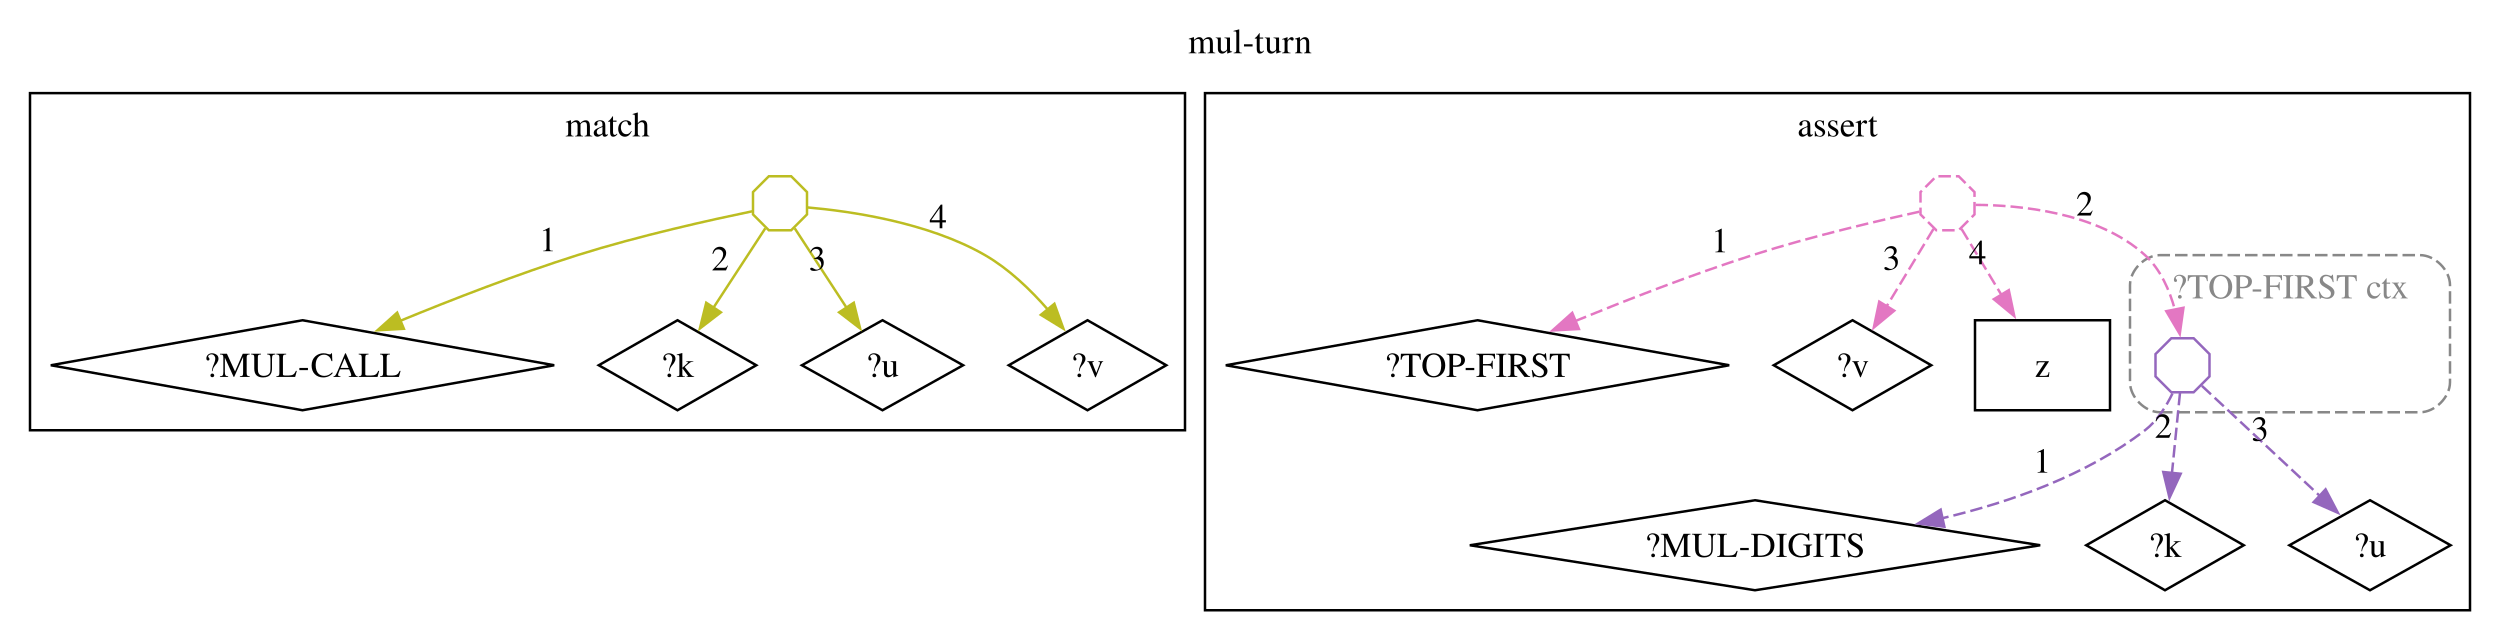
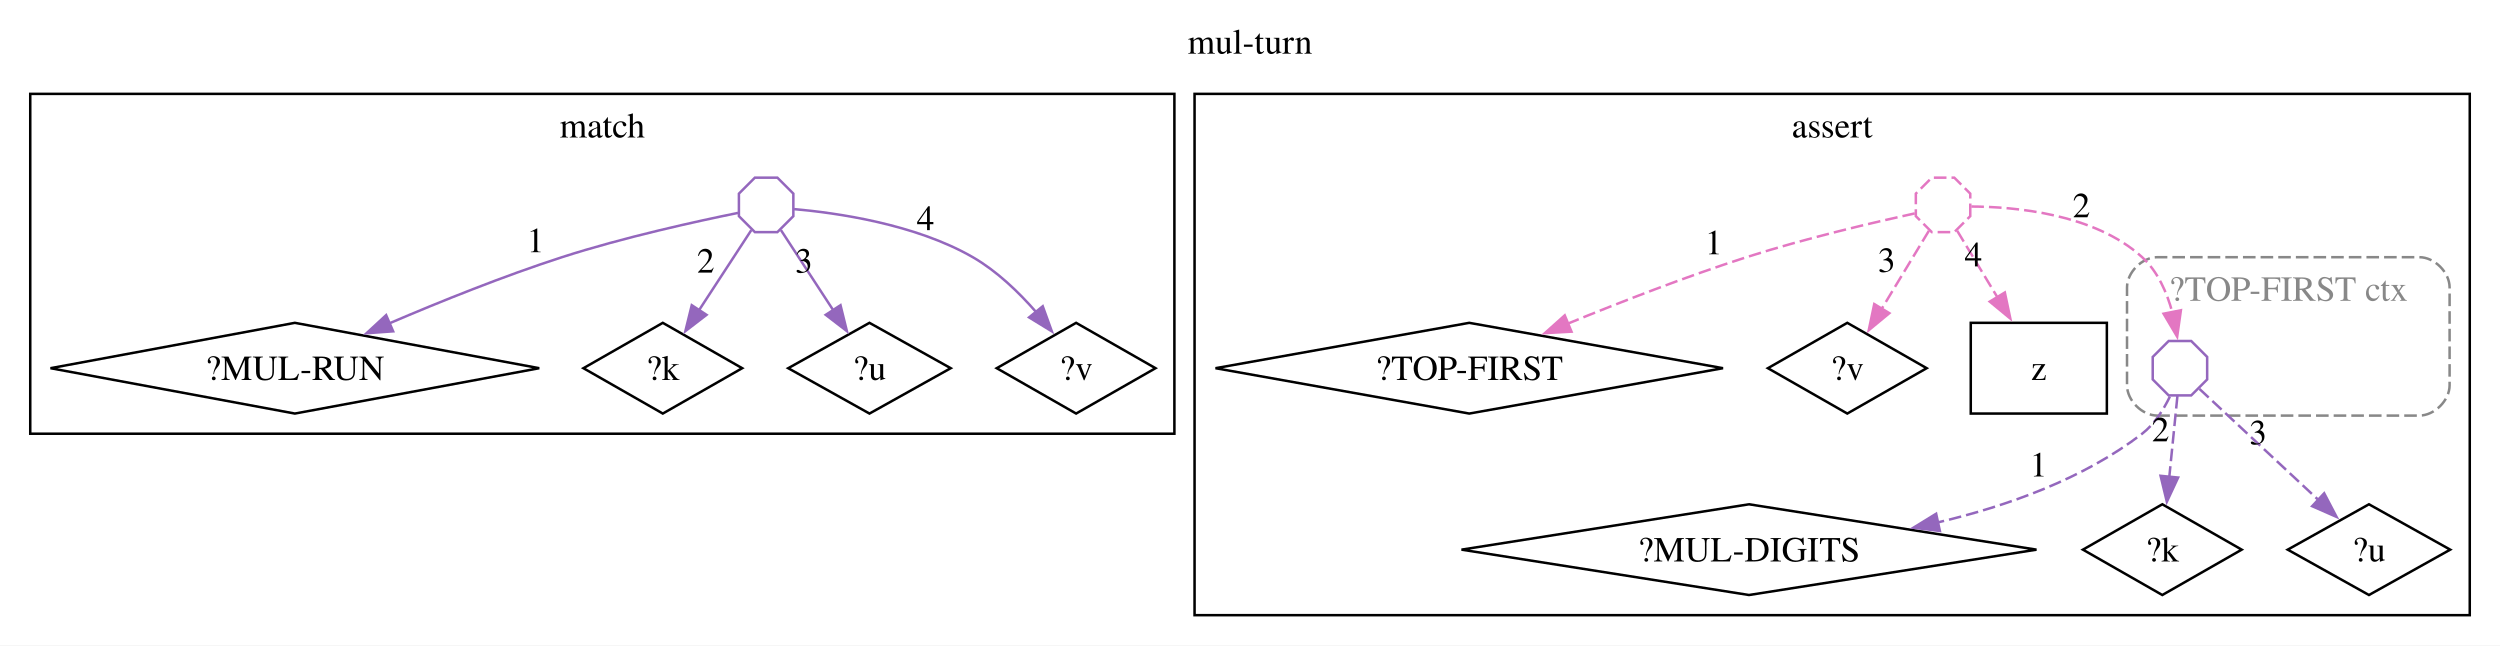
- <svg xmlns="http://www.w3.org/2000/svg" width="1000pt" height="256pt" viewBox="0.00 0.00 1000.00 256.00">
+ <svg xmlns="http://www.w3.org/2000/svg" width="992pt" height="256pt" viewBox="0.00 0.00 992.00 256.00">
  <g id="graph0" class="graph" transform="scale(1 1) rotate(0) translate(4 252.1)">
-     <polygon fill="white" stroke="none" points="-4,4 -4,-252.1 996,-252.1 996,4 -4,4" />
-     <text xml:space="preserve" text-anchor="middle" x="496" y="-230.8" font-family="Times,serif" font-size="14.00">mul-turn</text>
+     <polygon fill="white" stroke="none" points="-4,4 -4,-252.1 988,-252.1 988,4 -4,4" />
+     <text xml:space="preserve" text-anchor="middle" x="492" y="-230.8" font-family="Times,serif" font-size="14.00">mul-turn</text>
    <g id="clust1" class="cluster">
-       <polygon fill="none" stroke="black" points="8,-80 8,-214.85 470,-214.85 470,-80 8,-80" />
-       <text xml:space="preserve" text-anchor="middle" x="239" y="-197.55" font-family="Times,serif" font-size="14.00">match</text>
+       <polygon fill="none" stroke="black" points="8,-80 8,-214.85 462,-214.85 462,-80 8,-80" />
+       <text xml:space="preserve" text-anchor="middle" x="235" y="-197.55" font-family="Times,serif" font-size="14.00">match</text>
    </g>
    <g id="clust2" class="cluster">
-       <polygon fill="none" stroke="black" points="478,-8 478,-214.85 984,-214.85 984,-8 478,-8" />
-       <text xml:space="preserve" text-anchor="middle" x="731" y="-197.55" font-family="Times,serif" font-size="14.00">assert</text>
+       <polygon fill="none" stroke="black" points="470,-8 470,-214.85 976,-214.85 976,-8 470,-8" />
+       <text xml:space="preserve" text-anchor="middle" x="723" y="-197.55" font-family="Times,serif" font-size="14.00">assert</text>
    </g>
    <g id="clust3" class="cluster">
-       <path fill="none" stroke="#888888" stroke-dasharray="5,2" d="M860,-87.2C860,-87.2 964,-87.2 964,-87.2 970,-87.2 976,-93.2 976,-99.2 976,-99.2 976,-138.05 976,-138.05 976,-144.05 970,-150.05 964,-150.05 964,-150.05 860,-150.05 860,-150.05 854,-150.05 848,-144.05 848,-138.05 848,-138.05 848,-99.2 848,-99.2 848,-93.2 854,-87.2 860,-87.2" />
-       <text xml:space="preserve" text-anchor="middle" x="912" y="-132.75" font-family="Times,serif" font-size="14.00" fill="#888888">?TOP-FIRST ctx</text>
+       <path fill="none" stroke="#888888" stroke-dasharray="5,2" d="M852,-87.2C852,-87.2 956,-87.2 956,-87.2 962,-87.2 968,-93.2 968,-99.2 968,-99.2 968,-138.05 968,-138.05 968,-144.05 962,-150.05 956,-150.05 956,-150.05 852,-150.05 852,-150.05 846,-150.05 840,-144.05 840,-138.05 840,-138.05 840,-99.2 840,-99.2 840,-93.2 846,-87.2 852,-87.2" />
+       <text xml:space="preserve" text-anchor="middle" x="904" y="-132.75" font-family="Times,serif" font-size="14.00" fill="#888888">?TOP-FIRST ctx</text>
    </g>
    <g id="node1" class="node">
-       <polygon fill="none" stroke="black" points="117,-124 16.31,-106 117,-88 217.69,-106 117,-124" />
-       <text xml:space="preserve" text-anchor="middle" x="117" y="-101.33" font-family="Times,serif" font-size="14.00">?MUL-CALL</text>
+       <polygon fill="none" stroke="black" points="113,-124 16.03,-106 113,-88 209.97,-106 113,-124" />
+       <text xml:space="preserve" text-anchor="middle" x="113" y="-101.33" font-family="Times,serif" font-size="14.00">?MUL-RUN</text>
    </g>
    <g id="node2" class="node">
-       <polygon fill="none" stroke="black" points="267,-124 235.5,-106 267,-88 298.5,-106 267,-124" />
-       <text xml:space="preserve" text-anchor="middle" x="267" y="-101.33" font-family="Times,serif" font-size="14.00">?k</text>
+       <polygon fill="none" stroke="black" points="259,-124 227.5,-106 259,-88 290.5,-106 259,-124" />
+       <text xml:space="preserve" text-anchor="middle" x="259" y="-101.33" font-family="Times,serif" font-size="14.00">?k</text>
    </g>
    <g id="node3" class="node">
-       <polygon fill="none" stroke="black" points="349,-124 316.76,-106 349,-88 381.24,-106 349,-124" />
-       <text xml:space="preserve" text-anchor="middle" x="349" y="-101.33" font-family="Times,serif" font-size="14.00">?u</text>
+       <polygon fill="none" stroke="black" points="341,-124 308.76,-106 341,-88 373.24,-106 341,-124" />
+       <text xml:space="preserve" text-anchor="middle" x="341" y="-101.33" font-family="Times,serif" font-size="14.00">?u</text>
    </g>
    <g id="node4" class="node">
-       <polygon fill="none" stroke="black" points="431,-124 399.5,-106 431,-88 462.5,-106 431,-124" />
-       <text xml:space="preserve" text-anchor="middle" x="431" y="-101.33" font-family="Times,serif" font-size="14.00">?v</text>
+       <polygon fill="none" stroke="black" points="423,-124 391.5,-106 423,-88 454.5,-106 423,-124" />
+       <text xml:space="preserve" text-anchor="middle" x="423" y="-101.33" font-family="Times,serif" font-size="14.00">?v</text>
    </g>
    <g id="node5" class="node">
-       <polygon fill="none" stroke="#bcbd22" points="318.8,-166.33 318.8,-175.27 312.47,-181.6 303.53,-181.6 297.2,-175.27 297.2,-166.33 303.53,-160 312.47,-160 318.8,-166.33" />
+       <polygon fill="none" stroke="#9467bd" points="310.8,-166.33 310.8,-175.27 304.47,-181.6 295.53,-181.6 289.2,-175.27 289.2,-166.33 295.53,-160 304.47,-160 310.8,-166.33" />
    </g>
    <g id="edge1" class="edge">
-       <path fill="none" stroke="#bcbd22" d="M296.87,-167.58C281.13,-164.33 251.57,-157.81 227,-150.05 203.02,-142.47 176.78,-132.28 155.94,-123.71" />
-       <polygon fill="#bcbd22" stroke="#bcbd22" points="157.55,-120.59 146.97,-119.98 154.86,-127.05 157.55,-120.59" />
-       <text xml:space="preserve" text-anchor="middle" x="215.13" y="-151.61" font-family="Times,serif" font-size="14.00">1</text>
+       <path fill="none" stroke="#9467bd" d="M288.85,-167.62C273.1,-164.42 243.52,-157.97 219,-150.05 195.88,-142.58 170.64,-132.42 150.6,-123.84" />
+       <polygon fill="#9467bd" stroke="#9467bd" points="152,-120.63 141.43,-119.87 149.22,-127.06 152,-120.63" />
+       <text xml:space="preserve" text-anchor="middle" x="208.5" y="-152.02" font-family="Times,serif" font-size="14.00">1</text>
    </g>
    <g id="edge2" class="edge">
-       <path fill="none" stroke="#bcbd22" d="M302.13,-160.8C296.7,-152.49 288.42,-139.82 281.27,-128.85" />
-       <polygon fill="#bcbd22" stroke="#bcbd22" points="284.35,-127.17 275.95,-120.71 278.49,-131 284.35,-127.17" />
-       <text xml:space="preserve" text-anchor="middle" x="284.03" y="-143.93" font-family="Times,serif" font-size="14.00">2</text>
+       <path fill="none" stroke="#9467bd" d="M294.13,-160.8C288.7,-152.49 280.42,-139.82 273.27,-128.85" />
+       <polygon fill="#9467bd" stroke="#9467bd" points="276.35,-127.17 267.95,-120.71 270.49,-131 276.35,-127.17" />
+       <text xml:space="preserve" text-anchor="middle" x="276.03" y="-143.93" font-family="Times,serif" font-size="14.00">2</text>
    </g>
    <g id="edge3" class="edge">
-       <path fill="none" stroke="#bcbd22" d="M313.87,-160.8C319.3,-152.49 327.58,-139.82 334.73,-128.85" />
-       <polygon fill="#bcbd22" stroke="#bcbd22" points="337.51,-131 340.05,-120.71 331.65,-127.17 337.51,-131" />
-       <text xml:space="preserve" text-anchor="middle" x="322.97" y="-143.93" font-family="Times,serif" font-size="14.00">3</text>
+       <path fill="none" stroke="#9467bd" d="M305.87,-160.8C311.3,-152.49 319.58,-139.82 326.73,-128.85" />
+       <polygon fill="#9467bd" stroke="#9467bd" points="329.51,-131 332.05,-120.71 323.65,-127.17 329.51,-131" />
+       <text xml:space="preserve" text-anchor="middle" x="314.97" y="-143.93" font-family="Times,serif" font-size="14.00">3</text>
    </g>
    <g id="edge4" class="edge">
-       <path fill="none" stroke="#bcbd22" d="M319.08,-169.12C335.56,-167.68 367.04,-163.29 390,-150.05 399.51,-144.57 408.2,-136.21 415.1,-128.31" />
-       <polygon fill="#bcbd22" stroke="#bcbd22" points="417.76,-130.58 421.37,-120.62 412.34,-126.16 417.76,-130.58" />
-       <text xml:space="preserve" text-anchor="middle" x="371.25" y="-160.79" font-family="Times,serif" font-size="14.00">4</text>
+       <path fill="none" stroke="#9467bd" d="M311.08,-169.12C327.56,-167.68 359.04,-163.29 382,-150.05 391.51,-144.57 400.2,-136.21 407.1,-128.31" />
+       <polygon fill="#9467bd" stroke="#9467bd" points="409.76,-130.58 413.37,-120.62 404.34,-126.16 409.76,-130.58" />
+       <text xml:space="preserve" text-anchor="middle" x="363.25" y="-160.79" font-family="Times,serif" font-size="14.00">4</text>
    </g>
    <g id="node6" class="node">
-       <polygon fill="none" stroke="black" points="587,-124 486.31,-106 587,-88 687.69,-106 587,-124" />
-       <text xml:space="preserve" text-anchor="middle" x="587" y="-101.33" font-family="Times,serif" font-size="14.00">?TOP-FIRST</text>
+       <polygon fill="none" stroke="black" points="579,-124 478.31,-106 579,-88 679.69,-106 579,-124" />
+       <text xml:space="preserve" text-anchor="middle" x="579" y="-101.33" font-family="Times,serif" font-size="14.00">?TOP-FIRST</text>
    </g>
    <g id="node7" class="node">
-       <polygon fill="none" stroke="black" points="698,-52 583.92,-34 698,-16 812.08,-34 698,-52" />
-       <text xml:space="preserve" text-anchor="middle" x="698" y="-29.32" font-family="Times,serif" font-size="14.00">?MUL-DIGITS</text>
+       <polygon fill="none" stroke="black" points="690,-52 575.92,-34 690,-16 804.08,-34 690,-52" />
+       <text xml:space="preserve" text-anchor="middle" x="690" y="-29.32" font-family="Times,serif" font-size="14.00">?MUL-DIGITS</text>
    </g>
    <g id="node8" class="node">
-       <polygon fill="none" stroke="black" points="862,-52 830.5,-34 862,-16 893.5,-34 862,-52" />
-       <text xml:space="preserve" text-anchor="middle" x="862" y="-29.32" font-family="Times,serif" font-size="14.00">?k</text>
+       <polygon fill="none" stroke="black" points="854,-52 822.5,-34 854,-16 885.5,-34 854,-52" />
+       <text xml:space="preserve" text-anchor="middle" x="854" y="-29.32" font-family="Times,serif" font-size="14.00">?k</text>
    </g>
    <g id="node9" class="node">
-       <polygon fill="none" stroke="black" points="944,-52 911.76,-34 944,-16 976.24,-34 944,-52" />
-       <text xml:space="preserve" text-anchor="middle" x="944" y="-29.32" font-family="Times,serif" font-size="14.00">?u</text>
+       <polygon fill="none" stroke="black" points="936,-52 903.76,-34 936,-16 968.24,-34 936,-52" />
+       <text xml:space="preserve" text-anchor="middle" x="936" y="-29.32" font-family="Times,serif" font-size="14.00">?u</text>
    </g>
    <g id="node10" class="node">
-       <polygon fill="none" stroke="black" points="737,-124 705.5,-106 737,-88 768.5,-106 737,-124" />
-       <text xml:space="preserve" text-anchor="middle" x="737" y="-101.33" font-family="Times,serif" font-size="14.00">?v</text>
+       <polygon fill="none" stroke="black" points="729,-124 697.5,-106 729,-88 760.5,-106 729,-124" />
+       <text xml:space="preserve" text-anchor="middle" x="729" y="-101.33" font-family="Times,serif" font-size="14.00">?v</text>
    </g>
    <g id="node11" class="node">
-       <polygon fill="none" stroke="black" points="840,-124 786,-124 786,-88 840,-88 840,-124" />
-       <text xml:space="preserve" text-anchor="middle" x="813" y="-101.33" font-family="Times,serif" font-size="14.00">z</text>
+       <polygon fill="none" stroke="black" points="832,-124 778,-124 778,-88 832,-88 832,-124" />
+       <text xml:space="preserve" text-anchor="middle" x="805" y="-101.33" font-family="Times,serif" font-size="14.00">z</text>
    </g>
    <g id="node12" class="node">
-       <polygon fill="none" stroke="#9467bd" points="879.8,-101.53 879.8,-110.47 873.47,-116.8 864.53,-116.8 858.2,-110.47 858.2,-101.53 864.53,-95.2 873.47,-95.2 879.8,-101.53" />
+       <polygon fill="none" stroke="#9467bd" points="871.8,-101.53 871.8,-110.47 865.47,-116.8 856.53,-116.8 850.2,-110.47 850.2,-101.53 856.53,-95.2 865.47,-95.2 871.8,-101.53" />
    </g>
    <g id="edge9" class="edge">
-       <path fill="none" stroke="#9467bd" stroke-dasharray="5,2" d="M865,-94.72C862.53,-89.62 858.89,-83.76 854,-80 830.73,-62.1 800.57,-51.32 772.98,-44.82" />
-       <polygon fill="#9467bd" stroke="#9467bd" points="773.75,-41.41 763.23,-42.7 772.26,-48.25 773.75,-41.41" />
-       <text xml:space="preserve" text-anchor="middle" x="812.89" y="-63.04" font-family="Times,serif" font-size="14.00">1</text>
+       <path fill="none" stroke="#9467bd" stroke-dasharray="5,2" d="M857,-94.72C854.53,-89.62 850.89,-83.76 846,-80 822.73,-62.1 792.57,-51.32 764.98,-44.82" />
+       <polygon fill="#9467bd" stroke="#9467bd" points="765.75,-41.41 755.23,-42.7 764.26,-48.25 765.75,-41.41" />
+       <text xml:space="preserve" text-anchor="middle" x="804.89" y="-63.04" font-family="Times,serif" font-size="14.00">1</text>
    </g>
    <g id="edge10" class="edge">
-       <path fill="none" stroke="#9467bd" stroke-dasharray="5,2" d="M868,-94.97C867.16,-86.55 865.91,-74.12 864.77,-62.75" />
-       <polygon fill="#9467bd" stroke="#9467bd" points="868.28,-62.61 863.8,-53 861.31,-63.3 868.28,-62.61" />
-       <text xml:space="preserve" text-anchor="middle" x="861.3" y="-76.97" font-family="Times,serif" font-size="14.00">2</text>
+       <path fill="none" stroke="#9467bd" stroke-dasharray="5,2" d="M860,-94.97C859.16,-86.55 857.91,-74.12 856.77,-62.75" />
+       <polygon fill="#9467bd" stroke="#9467bd" points="860.28,-62.61 855.8,-53 853.31,-63.3 860.28,-62.61" />
+       <text xml:space="preserve" text-anchor="middle" x="853.3" y="-76.97" font-family="Times,serif" font-size="14.00">2</text>
    </g>
    <g id="edge11" class="edge">
-       <path fill="none" stroke="#9467bd" stroke-dasharray="5,2" d="M876.74,-97.77C887.86,-87.4 908.71,-67.94 924.26,-53.42" />
-       <polygon fill="#9467bd" stroke="#9467bd" points="926.23,-56.37 931.15,-46.99 921.46,-51.25 926.23,-56.37" />
-       <text xml:space="preserve" text-anchor="middle" x="900.01" y="-75.81" font-family="Times,serif" font-size="14.00">3</text>
+       <path fill="none" stroke="#9467bd" stroke-dasharray="5,2" d="M868.74,-97.77C879.86,-87.4 900.71,-67.94 916.26,-53.42" />
+       <polygon fill="#9467bd" stroke="#9467bd" points="918.23,-56.37 923.15,-46.99 913.46,-51.25 918.23,-56.37" />
+       <text xml:space="preserve" text-anchor="middle" x="892.01" y="-75.81" font-family="Times,serif" font-size="14.00">3</text>
    </g>
    <g id="node13" class="node">
-       <polygon fill="none" stroke="#e377c2" stroke-dasharray="5,2" points="785.8,-166.33 785.8,-175.27 779.47,-181.6 770.53,-181.6 764.2,-175.27 764.2,-166.33 770.53,-160 779.47,-160 785.8,-166.33" />
+       <polygon fill="none" stroke="#e377c2" stroke-dasharray="5,2" points="777.8,-166.33 777.8,-175.27 771.47,-181.6 762.53,-181.6 756.2,-175.27 756.2,-166.33 762.53,-160 771.47,-160 777.8,-166.33" />
    </g>
    <g id="edge5" class="edge">
-       <path fill="none" stroke="#e377c2" stroke-dasharray="5,2" d="M763.77,-167.42C748.5,-164.08 720.41,-157.56 697,-150.05 673.06,-142.37 646.81,-132.17 625.96,-123.62" />
-       <polygon fill="#e377c2" stroke="#e377c2" points="627.57,-120.5 616.99,-119.91 624.89,-126.97 627.57,-120.5" />
-       <text xml:space="preserve" text-anchor="middle" x="684" y="-151.2" font-family="Times,serif" font-size="14.00">1</text>
+       <path fill="none" stroke="#e377c2" stroke-dasharray="5,2" d="M755.77,-167.42C740.5,-164.08 712.41,-157.56 689,-150.05 665.06,-142.37 638.81,-132.17 617.96,-123.62" />
+       <polygon fill="#e377c2" stroke="#e377c2" points="619.57,-120.5 608.99,-119.91 616.89,-126.97 619.57,-120.5" />
+       <text xml:space="preserve" text-anchor="middle" x="676" y="-151.2" font-family="Times,serif" font-size="14.00">1</text>
    </g>
    <g id="edge7" class="edge">
-       <path fill="none" stroke="#e377c2" stroke-dasharray="5,2" d="M769.39,-160.53C764.45,-152.36 757.04,-140.12 750.56,-129.41" />
-       <polygon fill="#e377c2" stroke="#e377c2" points="753.69,-127.83 745.52,-121.08 747.7,-131.45 753.69,-127.83" />
-       <text xml:space="preserve" text-anchor="middle" x="752.62" y="-144.2" font-family="Times,serif" font-size="14.00">3</text>
+       <path fill="none" stroke="#e377c2" stroke-dasharray="5,2" d="M761.39,-160.53C756.45,-152.36 749.04,-140.12 742.56,-129.41" />
+       <polygon fill="#e377c2" stroke="#e377c2" points="745.69,-127.83 737.52,-121.08 739.7,-131.45 745.69,-127.83" />
+       <text xml:space="preserve" text-anchor="middle" x="744.62" y="-144.2" font-family="Times,serif" font-size="14.00">3</text>
    </g>
    <g id="edge8" class="edge">
-       <path fill="none" stroke="#e377c2" stroke-dasharray="5,2" d="M780.61,-160.53C784.87,-153.49 790.95,-143.43 796.7,-133.93" />
-       <polygon fill="#e377c2" stroke="#e377c2" points="799.52,-136.04 801.7,-125.68 793.53,-132.42 799.52,-136.04" />
-       <text xml:space="preserve" text-anchor="middle" x="787.05" y="-146.4" font-family="Times,serif" font-size="14.00">4</text>
+       <path fill="none" stroke="#e377c2" stroke-dasharray="5,2" d="M772.61,-160.53C776.87,-153.49 782.95,-143.43 788.7,-133.93" />
+       <polygon fill="#e377c2" stroke="#e377c2" points="791.52,-136.04 793.7,-125.68 785.53,-132.42 791.52,-136.04" />
+       <text xml:space="preserve" text-anchor="middle" x="779.05" y="-146.4" font-family="Times,serif" font-size="14.00">4</text>
    </g>
    <g id="edge6" class="edge">
-       <path fill="none" stroke="#e377c2" stroke-dasharray="5,2" d="M786.22,-170.15C803.09,-170.07 835,-167.4 854,-150.05 860.21,-144.38 863.85,-136 865.98,-128.14" />
-       <polygon fill="#e377c2" stroke="#e377c2" points="869.38,-128.99 867.9,-118.5 862.51,-127.62 869.38,-128.99" />
-       <text xml:space="preserve" text-anchor="middle" x="829.9" y="-165.89" font-family="Times,serif" font-size="14.00">2</text>
+       <path fill="none" stroke="#e377c2" stroke-dasharray="5,2" d="M778.22,-170.15C795.09,-170.07 827,-167.4 846,-150.05 852.21,-144.38 855.85,-136 857.98,-128.14" />
+       <polygon fill="#e377c2" stroke="#e377c2" points="861.38,-128.99 859.9,-118.5 854.51,-127.62 861.38,-128.99" />
+       <text xml:space="preserve" text-anchor="middle" x="821.9" y="-165.89" font-family="Times,serif" font-size="14.00">2</text>
    </g>
  </g>
</svg>
